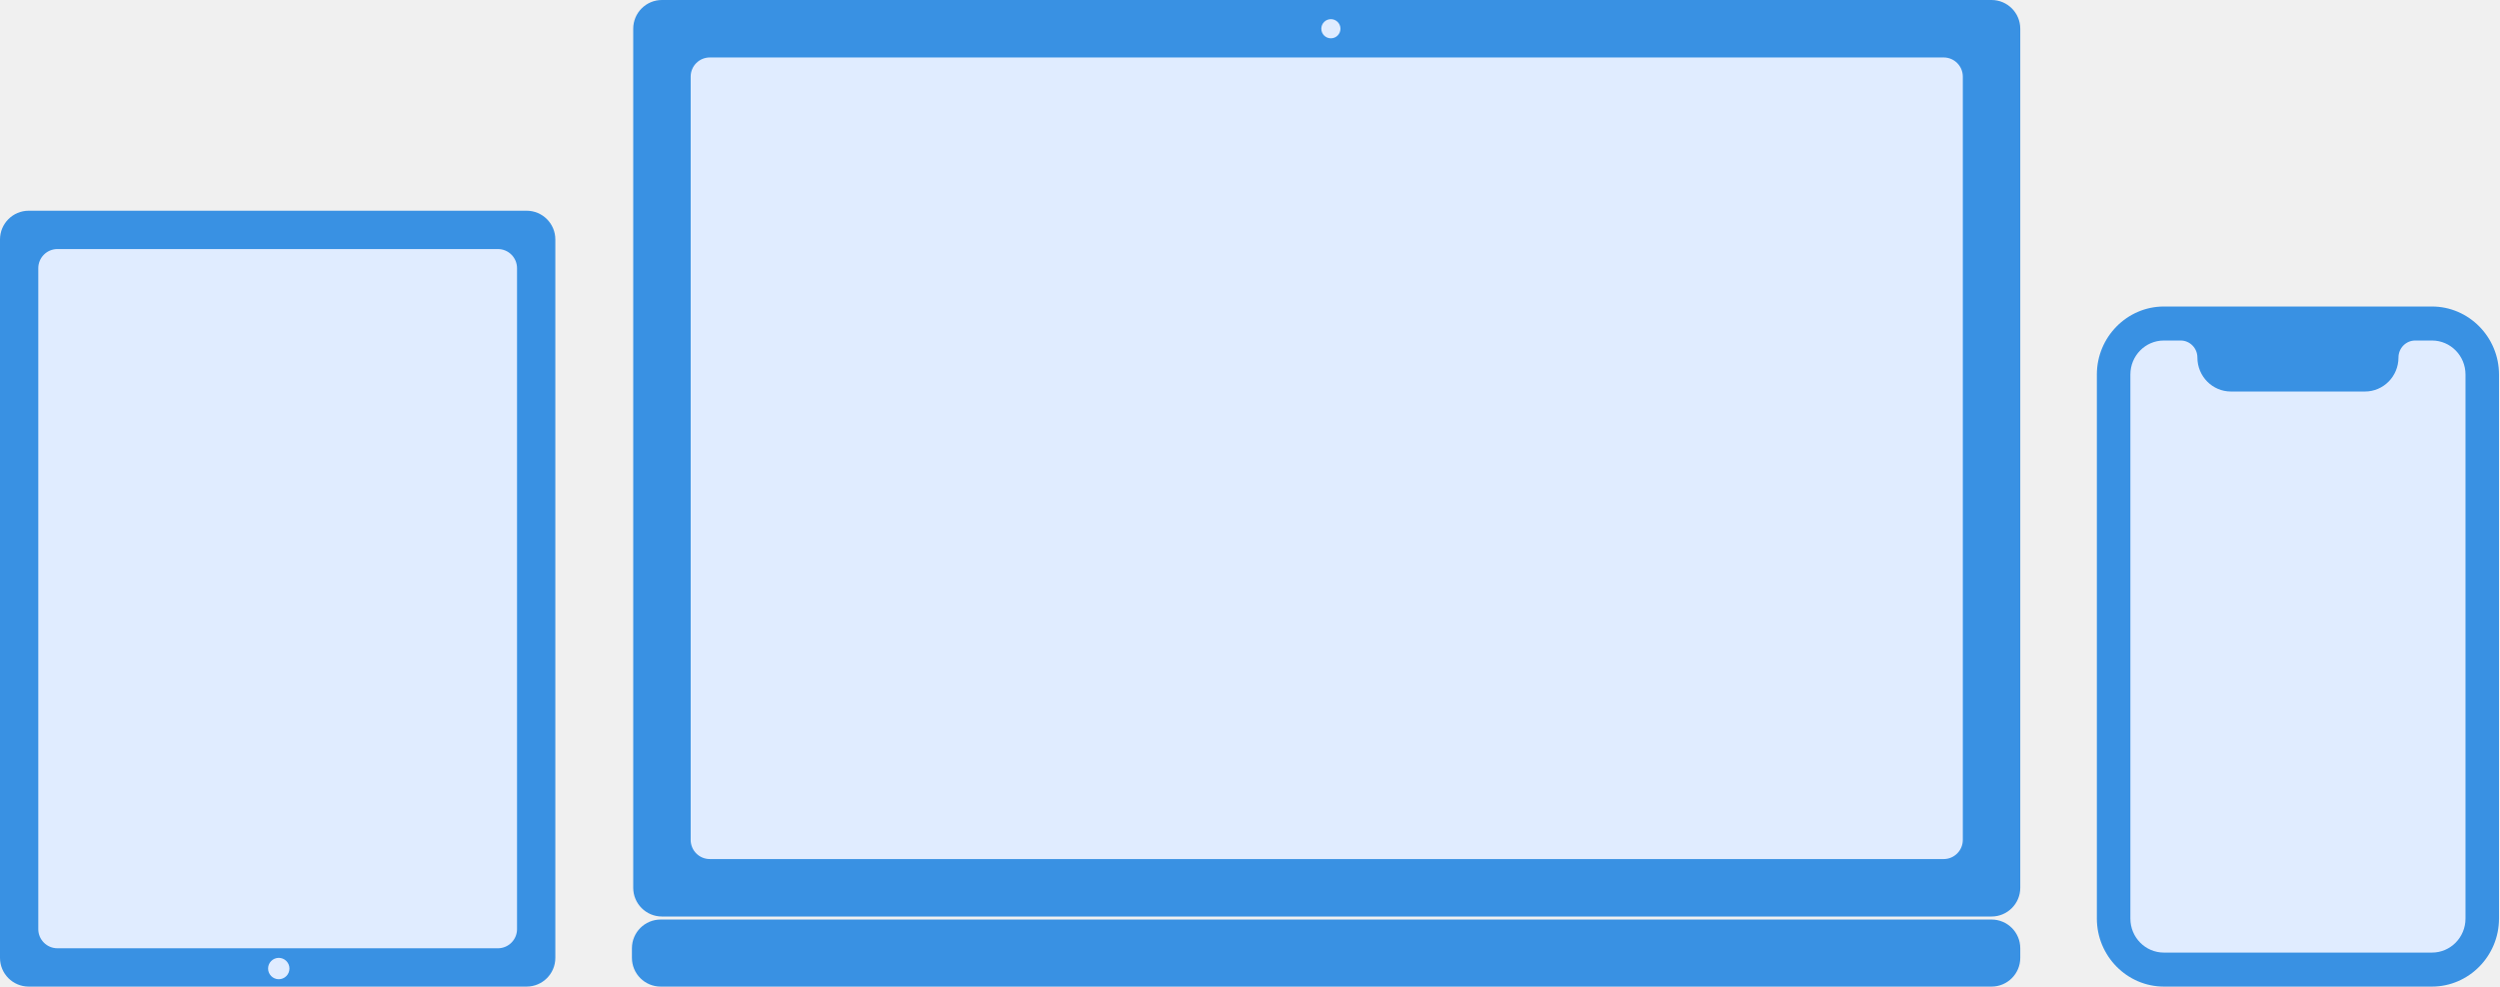
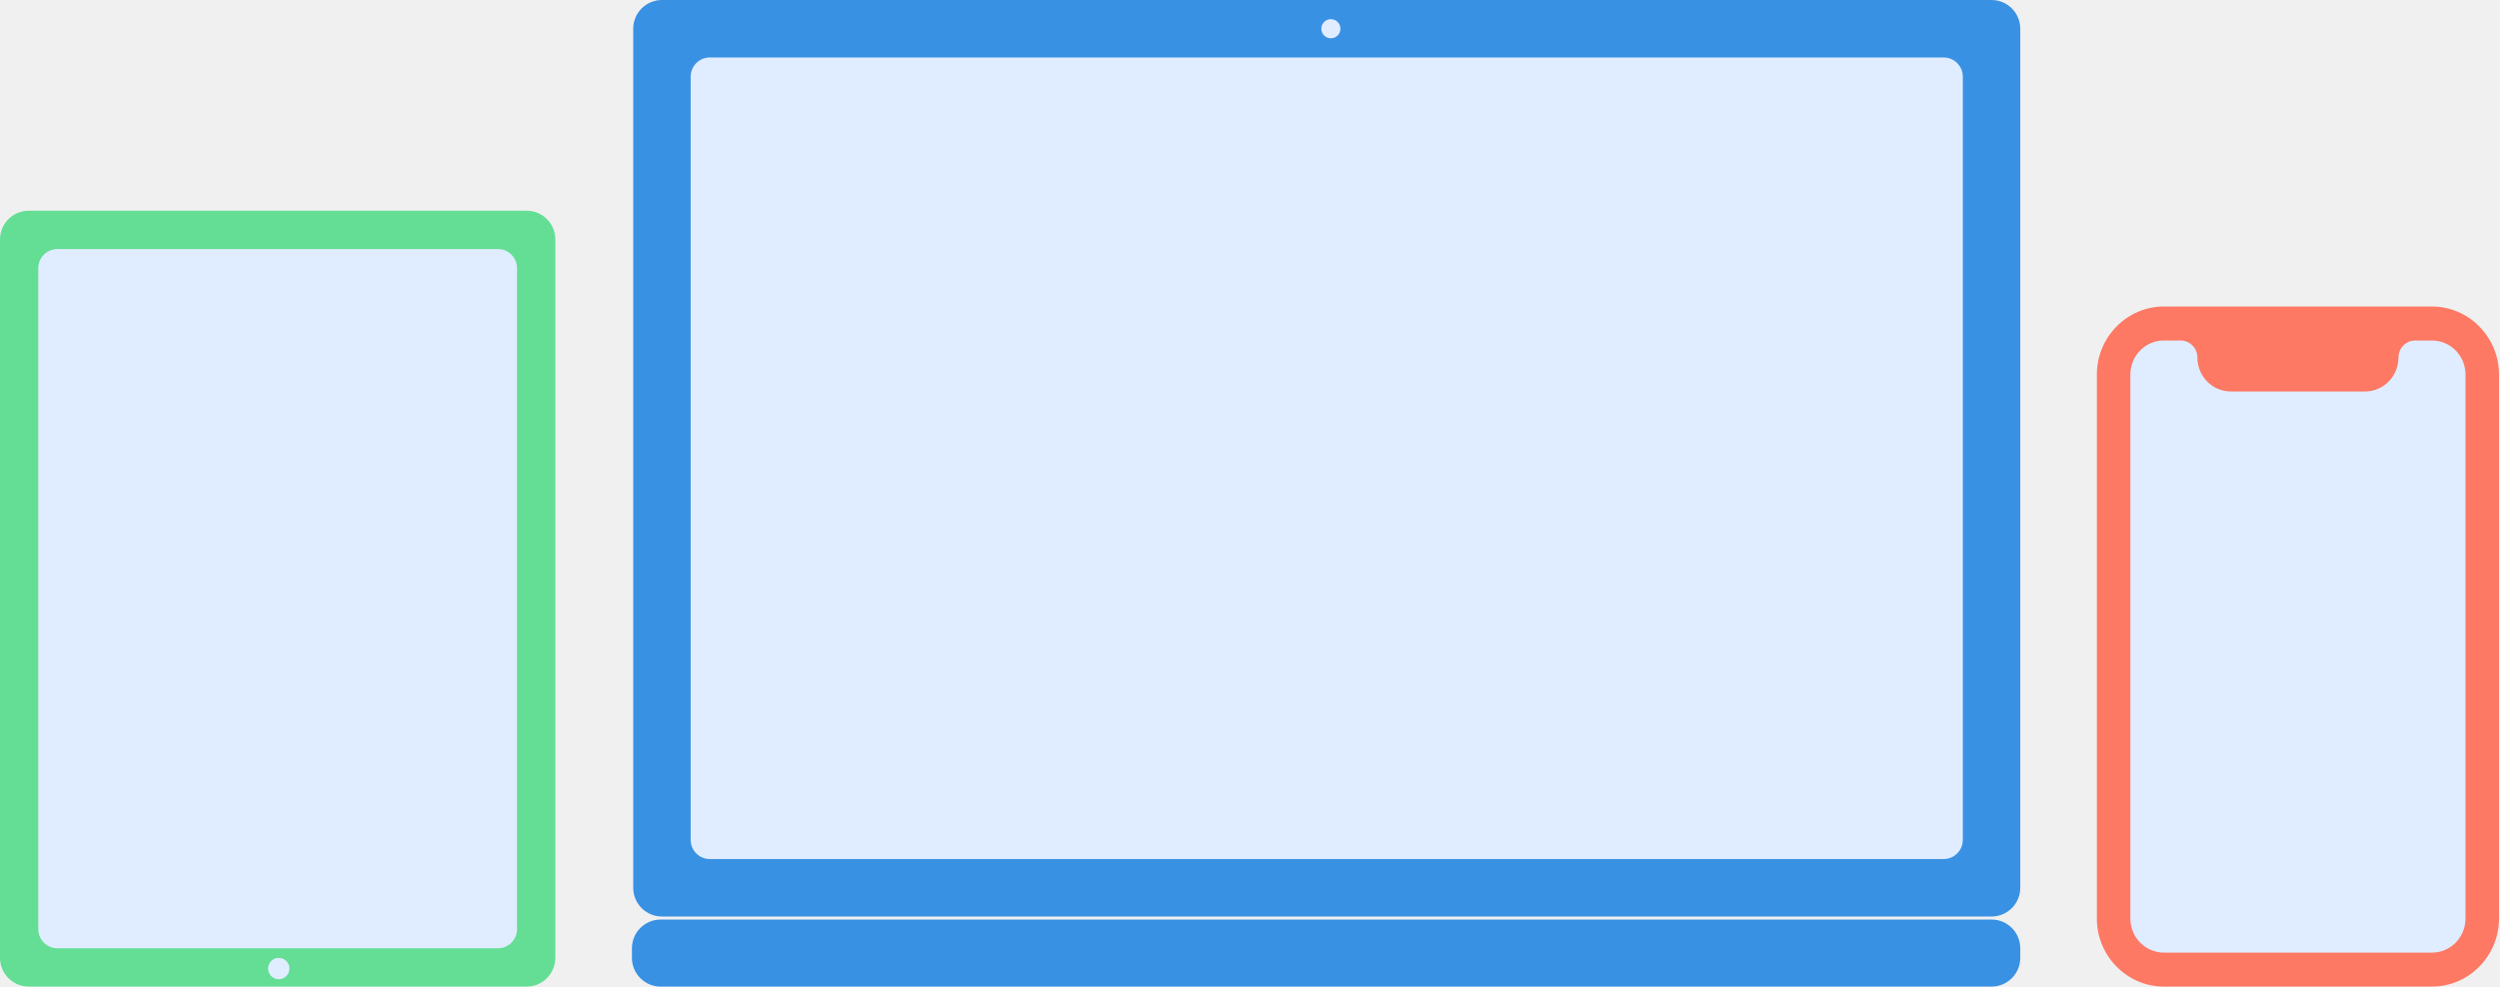
<svg xmlns="http://www.w3.org/2000/svg" width="261" height="103" viewBox="0 0 261 103" fill="none">
-   <g clip-path="url(#clip0)">
-     <path d="M261 39.1V95.9C261 99.805 257.85 103 254 103H226C222.15 103 219 99.805 219 95.9V39.1C219 35.195 222.15 32 226 32H254C257.85 32 261 35.195 261 39.1Z" fill="#3991E3" />
+   <g clip-path="url(#clip0_35:7)">
+     <path d="M261 39.1V95.9C261 99.805 257.85 103 254 103H226C222.15 103 219 99.805 219 95.9V39.1C219 35.195 222.15 32 226 32H254C257.85 32 261 35.195 261 39.1Z" fill="#FD7964" />
    <path d="M226 99.45H254C255.934 99.45 257.5 97.861 257.5 95.9V39.1C257.5 37.139 255.934 35.55 254 35.55H252.25C251.284 35.55 250.5 36.345 250.5 37.325C250.5 39.286 248.934 40.875 247 40.875H233C231.066 40.875 229.5 39.286 229.5 37.325C229.5 36.345 228.716 35.55 227.75 35.55H226C224.066 35.55 222.5 37.139 222.5 39.1V95.9C222.5 97.861 224.066 99.45 226 99.45Z" fill="#E0ECFF" />
-     <rect y="103" width="81" height="58" rx="3" transform="rotate(-90 0 103)" fill="#3991E3" />
+     <rect y="103" width="81" height="58" rx="3" transform="rotate(-90 0 103)" fill="url(#paint0_linear_35:7)" />
    <rect x="4" y="99" width="73" height="50" rx="2" transform="rotate(-90 4 99)" fill="#E0ECFF" />
    <path d="M29.115 100C28.82 100 28.536 100.118 28.327 100.327C28.117 100.536 28 100.82 28 101.115C28 101.411 28.117 101.695 28.327 101.904C28.536 102.113 28.82 102.231 29.115 102.231C29.411 102.231 29.695 102.113 29.904 101.904C30.113 101.695 30.231 101.411 30.231 101.115C30.231 100.82 30.113 100.536 29.904 100.327C29.695 100.118 29.411 100 29.115 100Z" fill="#E0ECFF" />
    <rect x="66.135" width="144.865" height="95.684" rx="3" fill="#3991E3" />
    <rect x="72.135" y="6" width="132.865" height="83.684" rx="2" fill="#E0ECFF" />
    <path d="M140 3C140 2.735 139.895 2.48 139.707 2.293C139.52 2.105 139.265 2 139 2C138.735 2 138.48 2.105 138.293 2.293C138.105 2.48 138 2.735 138 3C138 3.265 138.105 3.52 138.293 3.707C138.48 3.895 138.735 4 139 4C139.265 4 139.52 3.895 139.707 3.707C139.895 3.52 140 3.265 140 3Z" fill="#E0ECFF" />
    <rect x="66" y="96" width="145" height="7" rx="3" fill="#3991E3" />
  </g>
  <defs>
-     <clipPath id="clip0">
+     <linearGradient id="paint0_linear_35:7" x1="81" y1="132" x2="9.64712e-07" y2="132" gradientUnits="userSpaceOnUse">
+       <stop stop-color="#64DE95" />
+       <stop offset="1" stop-color="#64DE95" />
+     </linearGradient>
+     <clipPath id="clip0_35:7">
      <rect width="261" height="103" fill="white" />
    </clipPath>
  </defs>
</svg>
